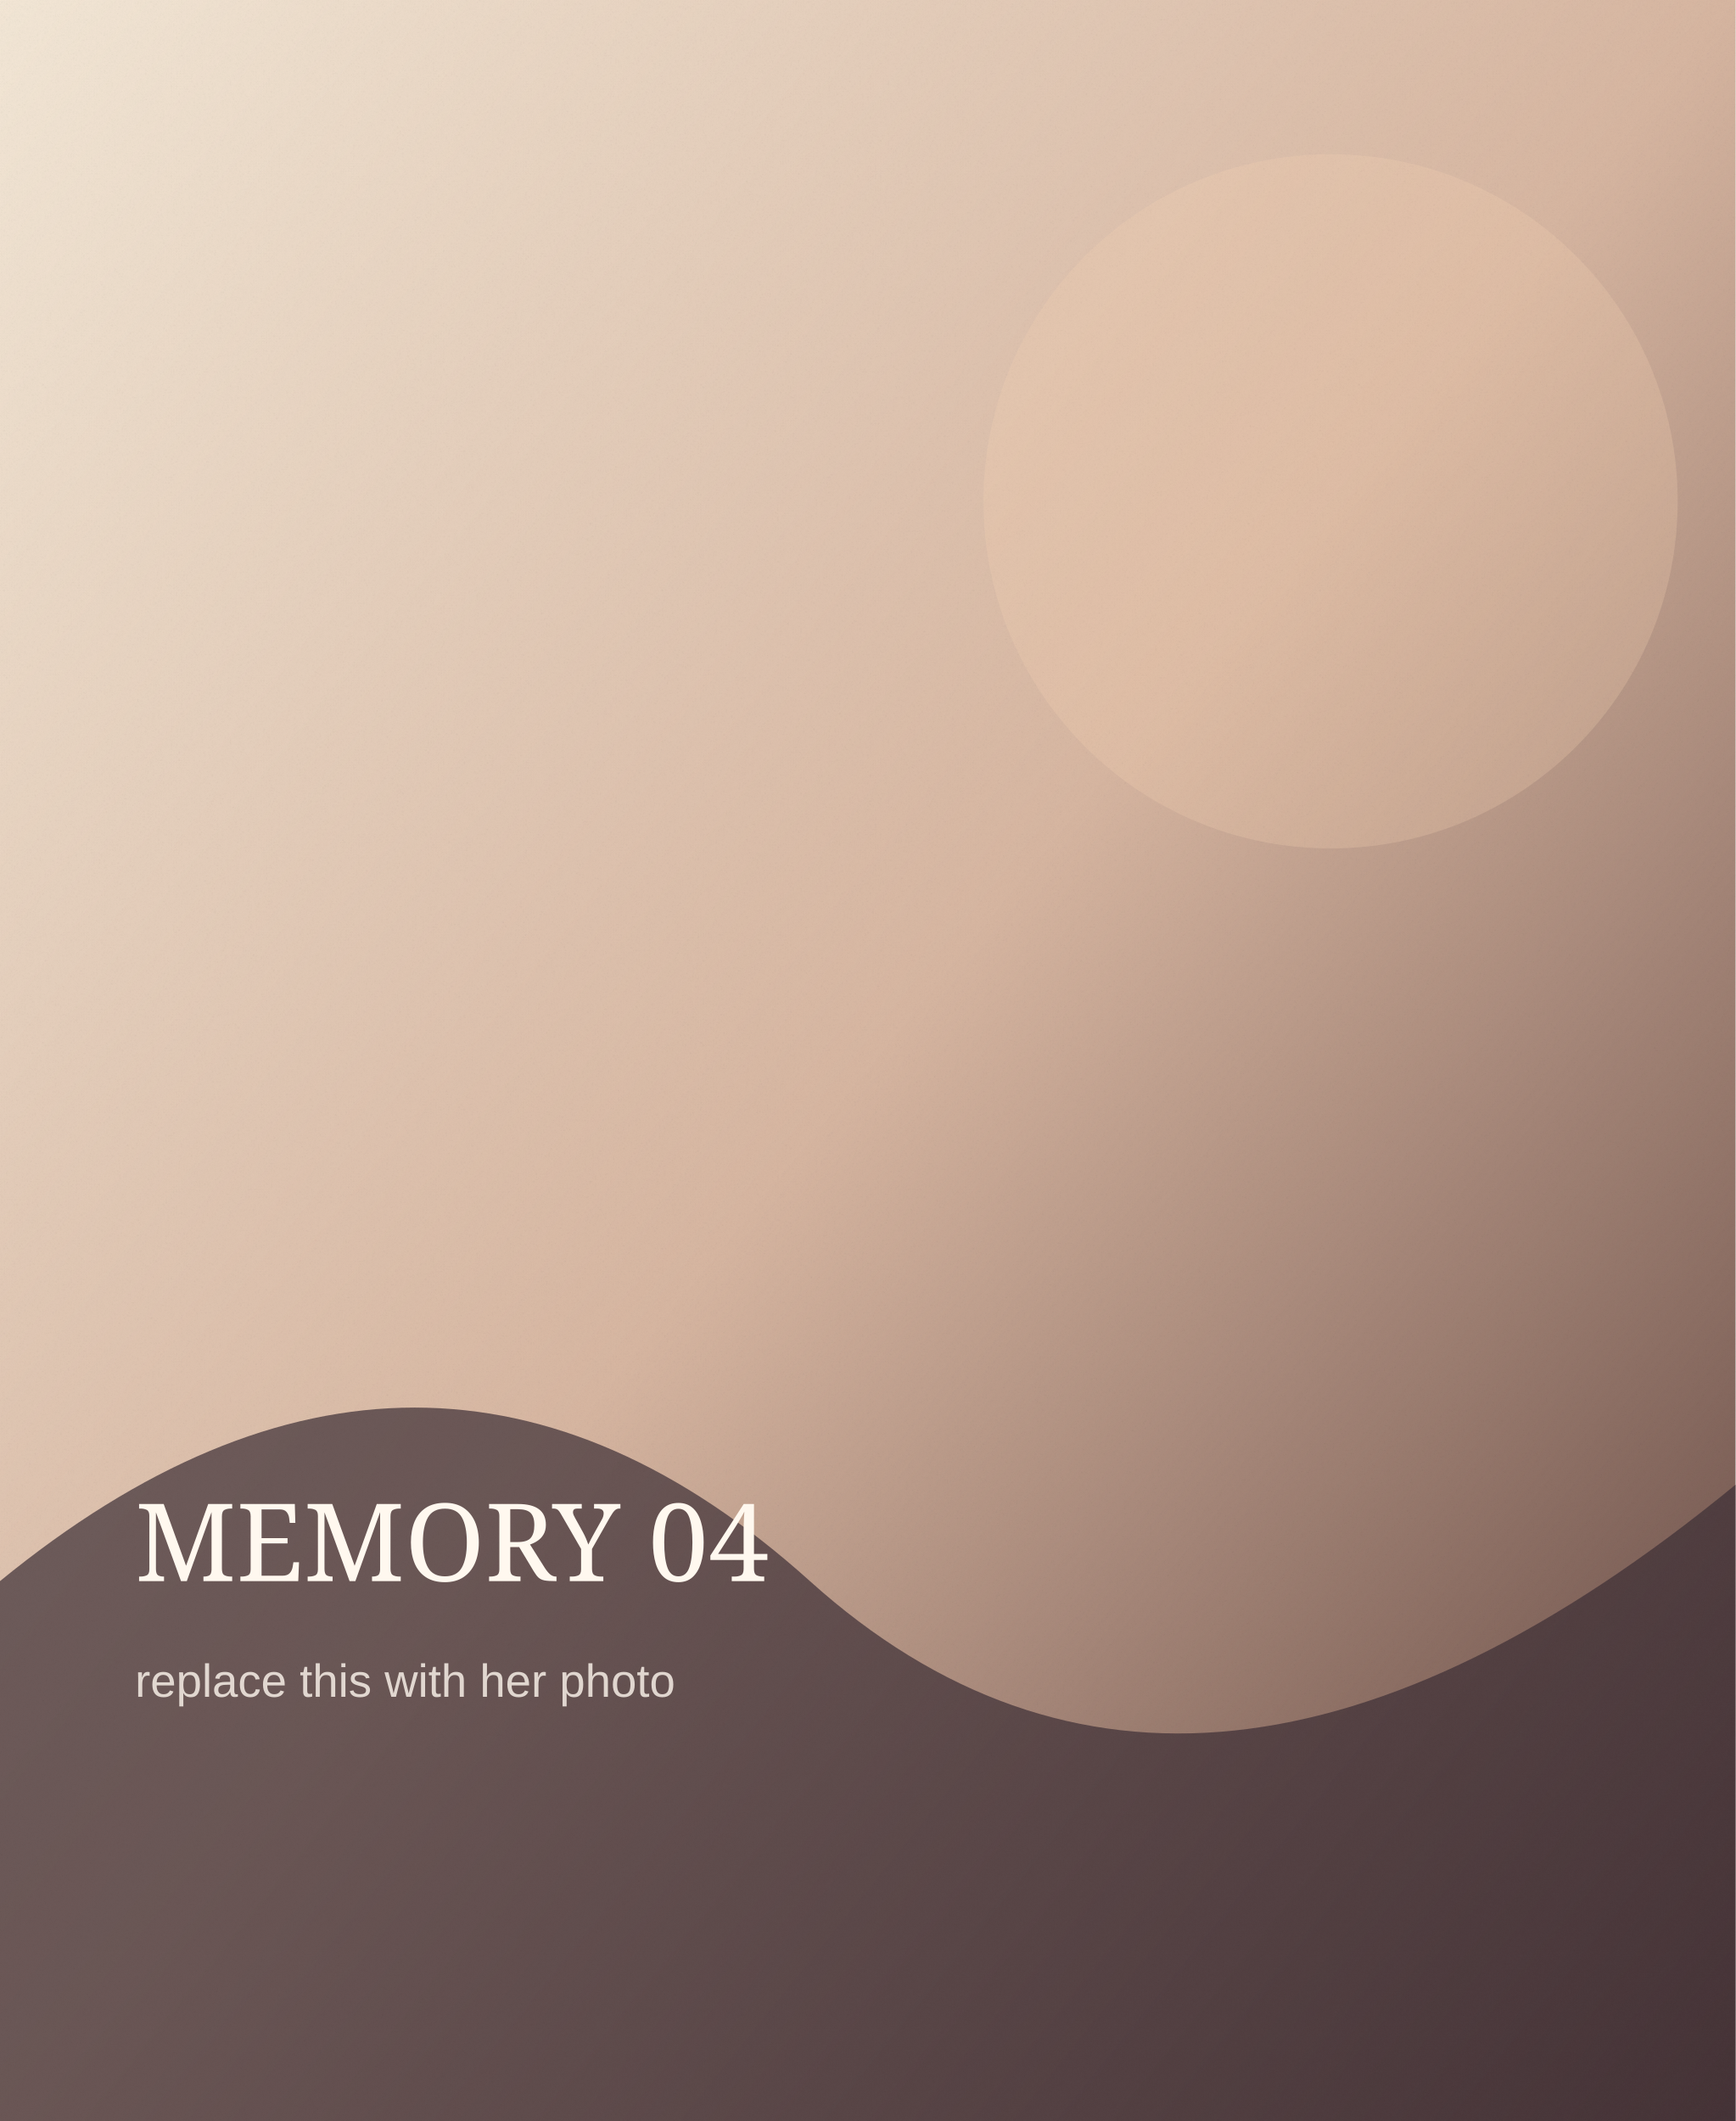
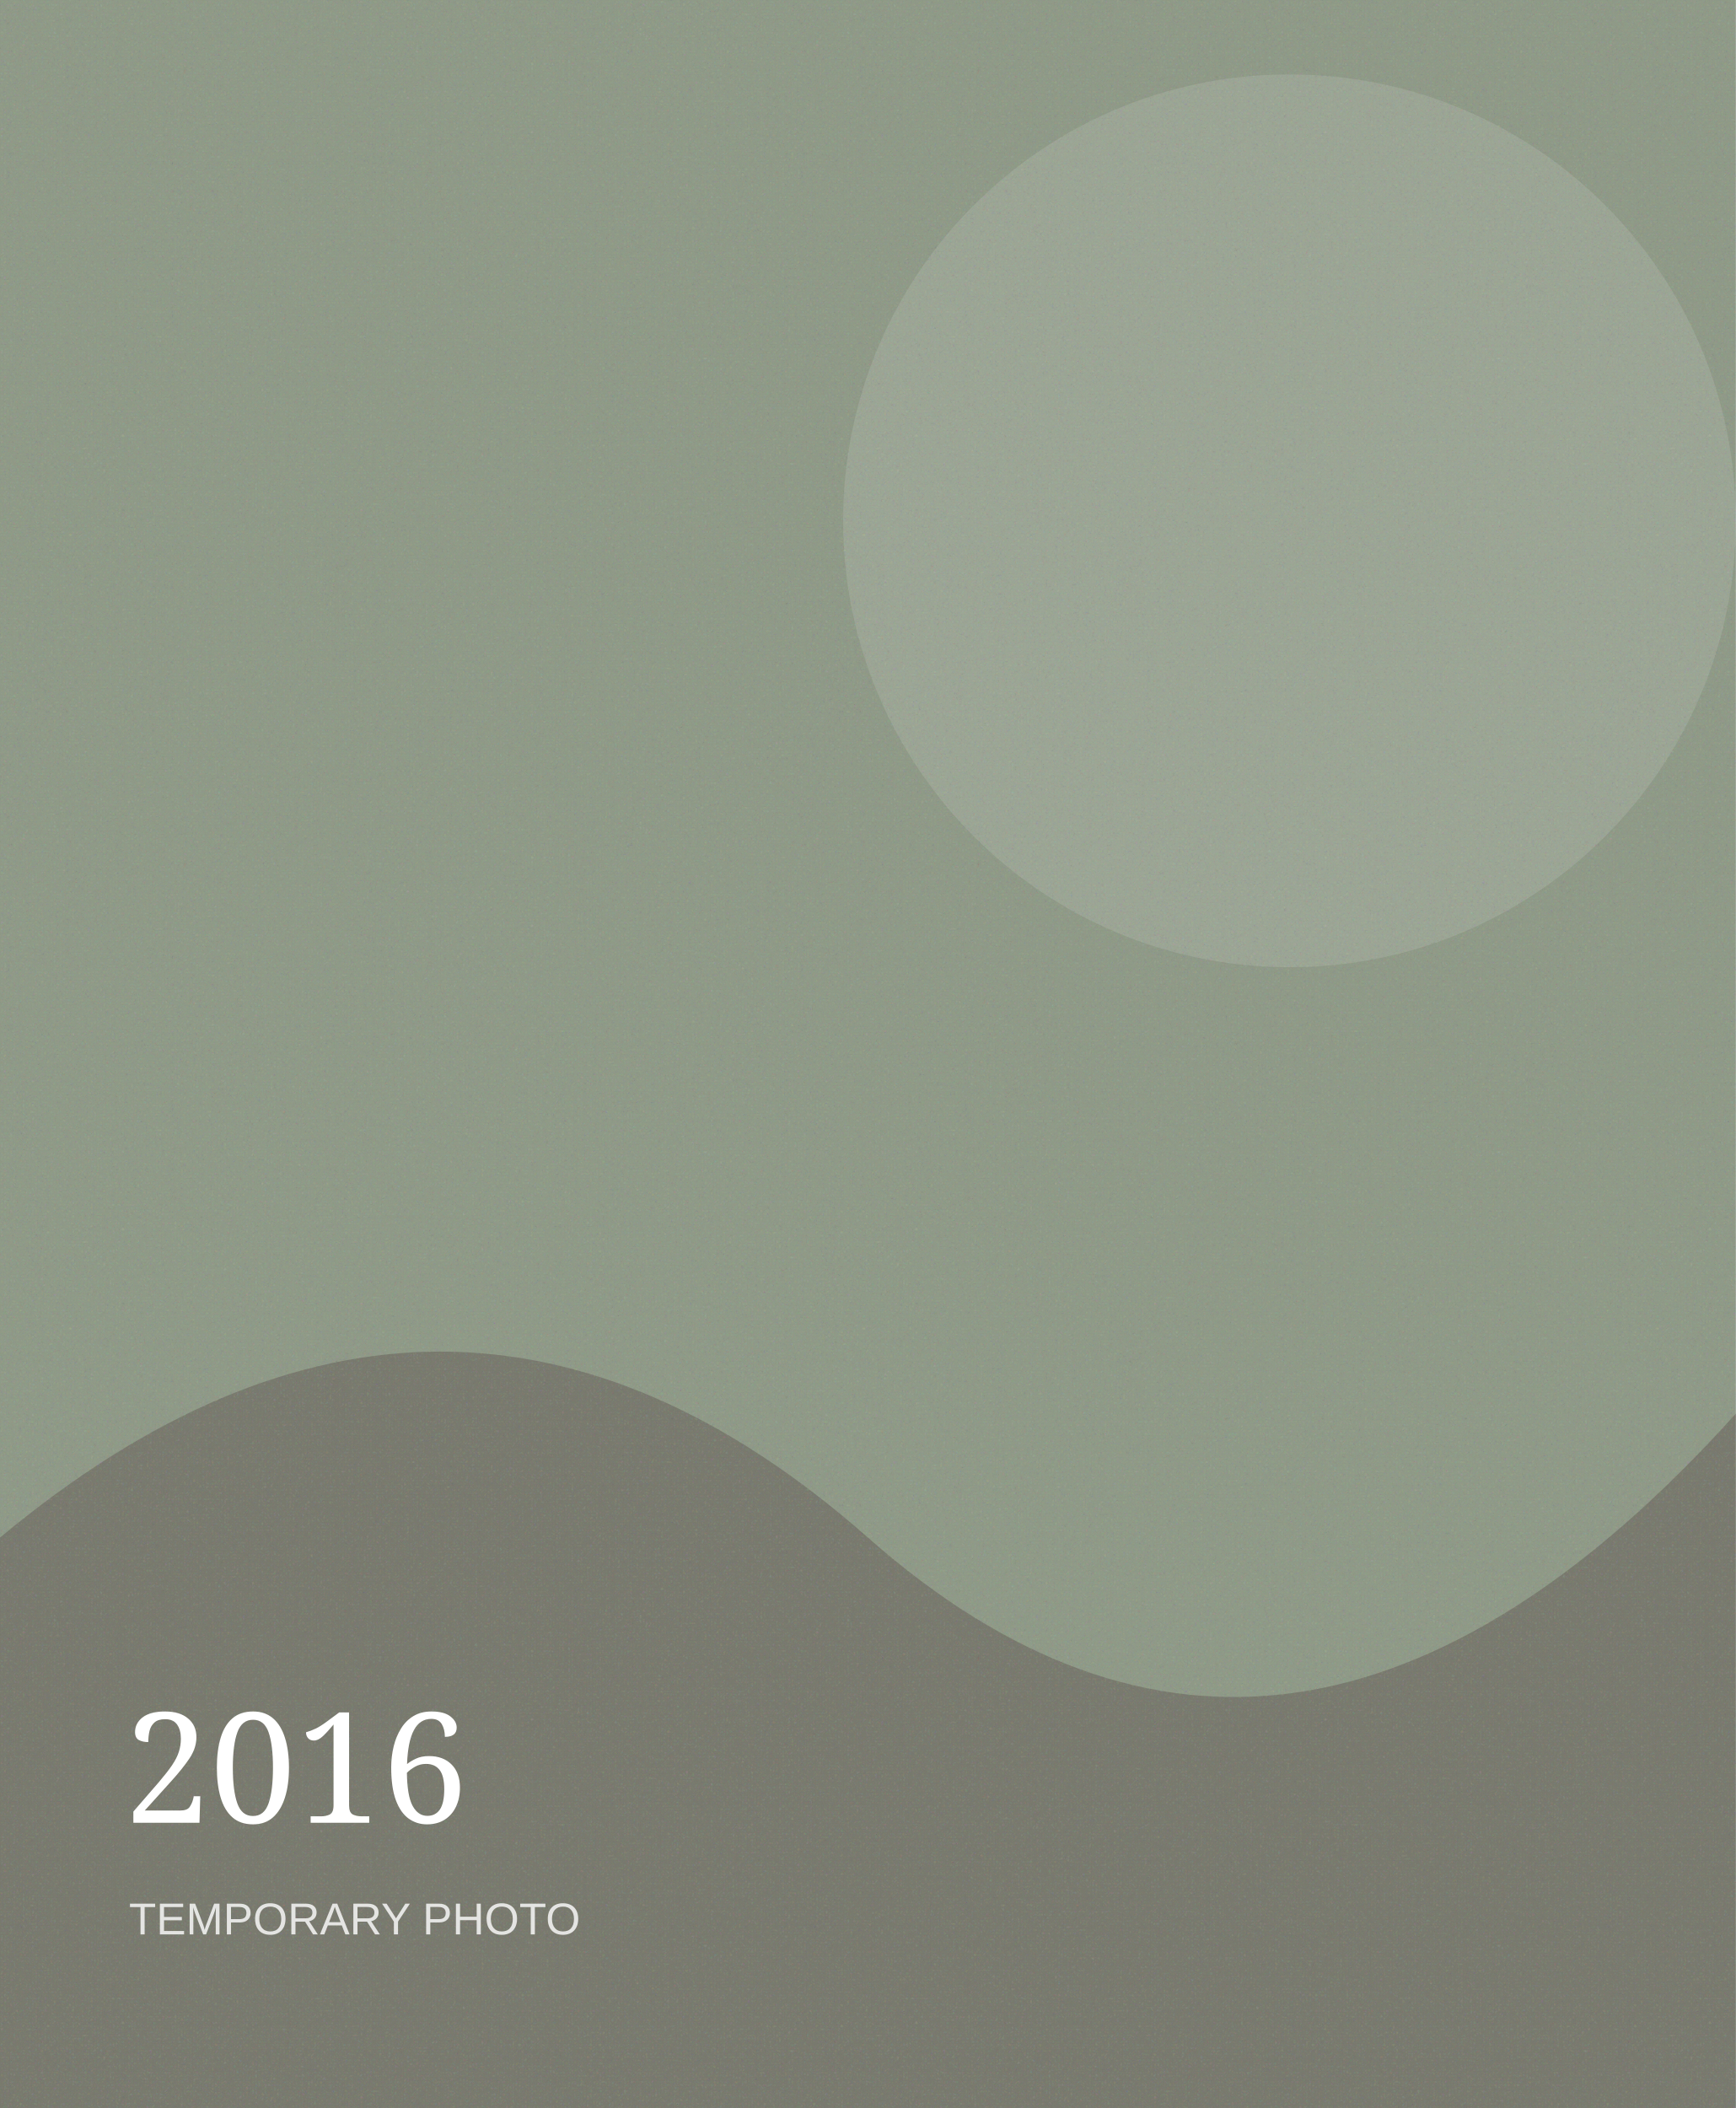
- <svg xmlns="http://www.w3.org/2000/svg" viewBox="0 0 900 1100">
+ <svg xmlns="http://www.w3.org/2000/svg" viewBox="0 0 700 850">
  <defs>
-     <linearGradient id="g" x1="0" y1="0" x2="1" y2="1">
-       <stop offset="0" stop-color="#f3e7d6" />
-       <stop offset=".5" stop-color="#d7b6a1" />
-       <stop offset="1" stop-color="#5a3e3a" />
-     </linearGradient>
-     <filter id="grain">
-       <feTurbulence baseFrequency=".75" numOctaves="3" stitchTiles="stitch" />
-       <feColorMatrix values=".2 0 0 0 0  .2 0 0 0 0  .2 0 0 0 0  0 0 0 .16 0" />
+     <filter id="g">
+       <feTurbulence baseFrequency=".8" numOctaves="3" />
+       <feColorMatrix values=".25 0 0 0 0 .25 0 0 0 0 .25 0 0 0 .25 0 0 .18 0" />
    </filter>
  </defs>
-   <rect width="900" height="1100" fill="url(#g)" />
-   <circle cx="690" cy="260" r="180" fill="#f7d4b5" opacity=".25" />
-   <path d="M0 820 Q220 640 420 820 T900 770 V1100 H0Z" fill="#3c2d35" opacity=".7" />
-   <rect width="900" height="1100" filter="url(#grain)" opacity=".32" />
-   <text x="70" y="820" fill="#fff8ef" font-size="56" font-family="Georgia">MEMORY 04</text>
-   <text x="70" y="880" fill="#fff8ef" font-size="24" font-family="Arial" opacity=".8">replace this with her photo</text>
+   <rect width="700" height="850" fill="#8f9a87" />
+   <circle cx="520" cy="210" r="180" fill="#fff" opacity=".12" />
+   <path d="M0 620 Q180 470 350 620 T700 570 V850 H0Z" fill="#4d3c3b" opacity=".35" />
+   <rect width="700" height="850" filter="url(#g)" opacity=".22" />
+   <text x="50" y="735" fill="white" font-family="Georgia" font-size="62">2016</text>
+   <text x="52" y="780" fill="white" opacity=".8" font-family="Arial" font-size="18">TEMPORARY PHOTO</text>
</svg>
